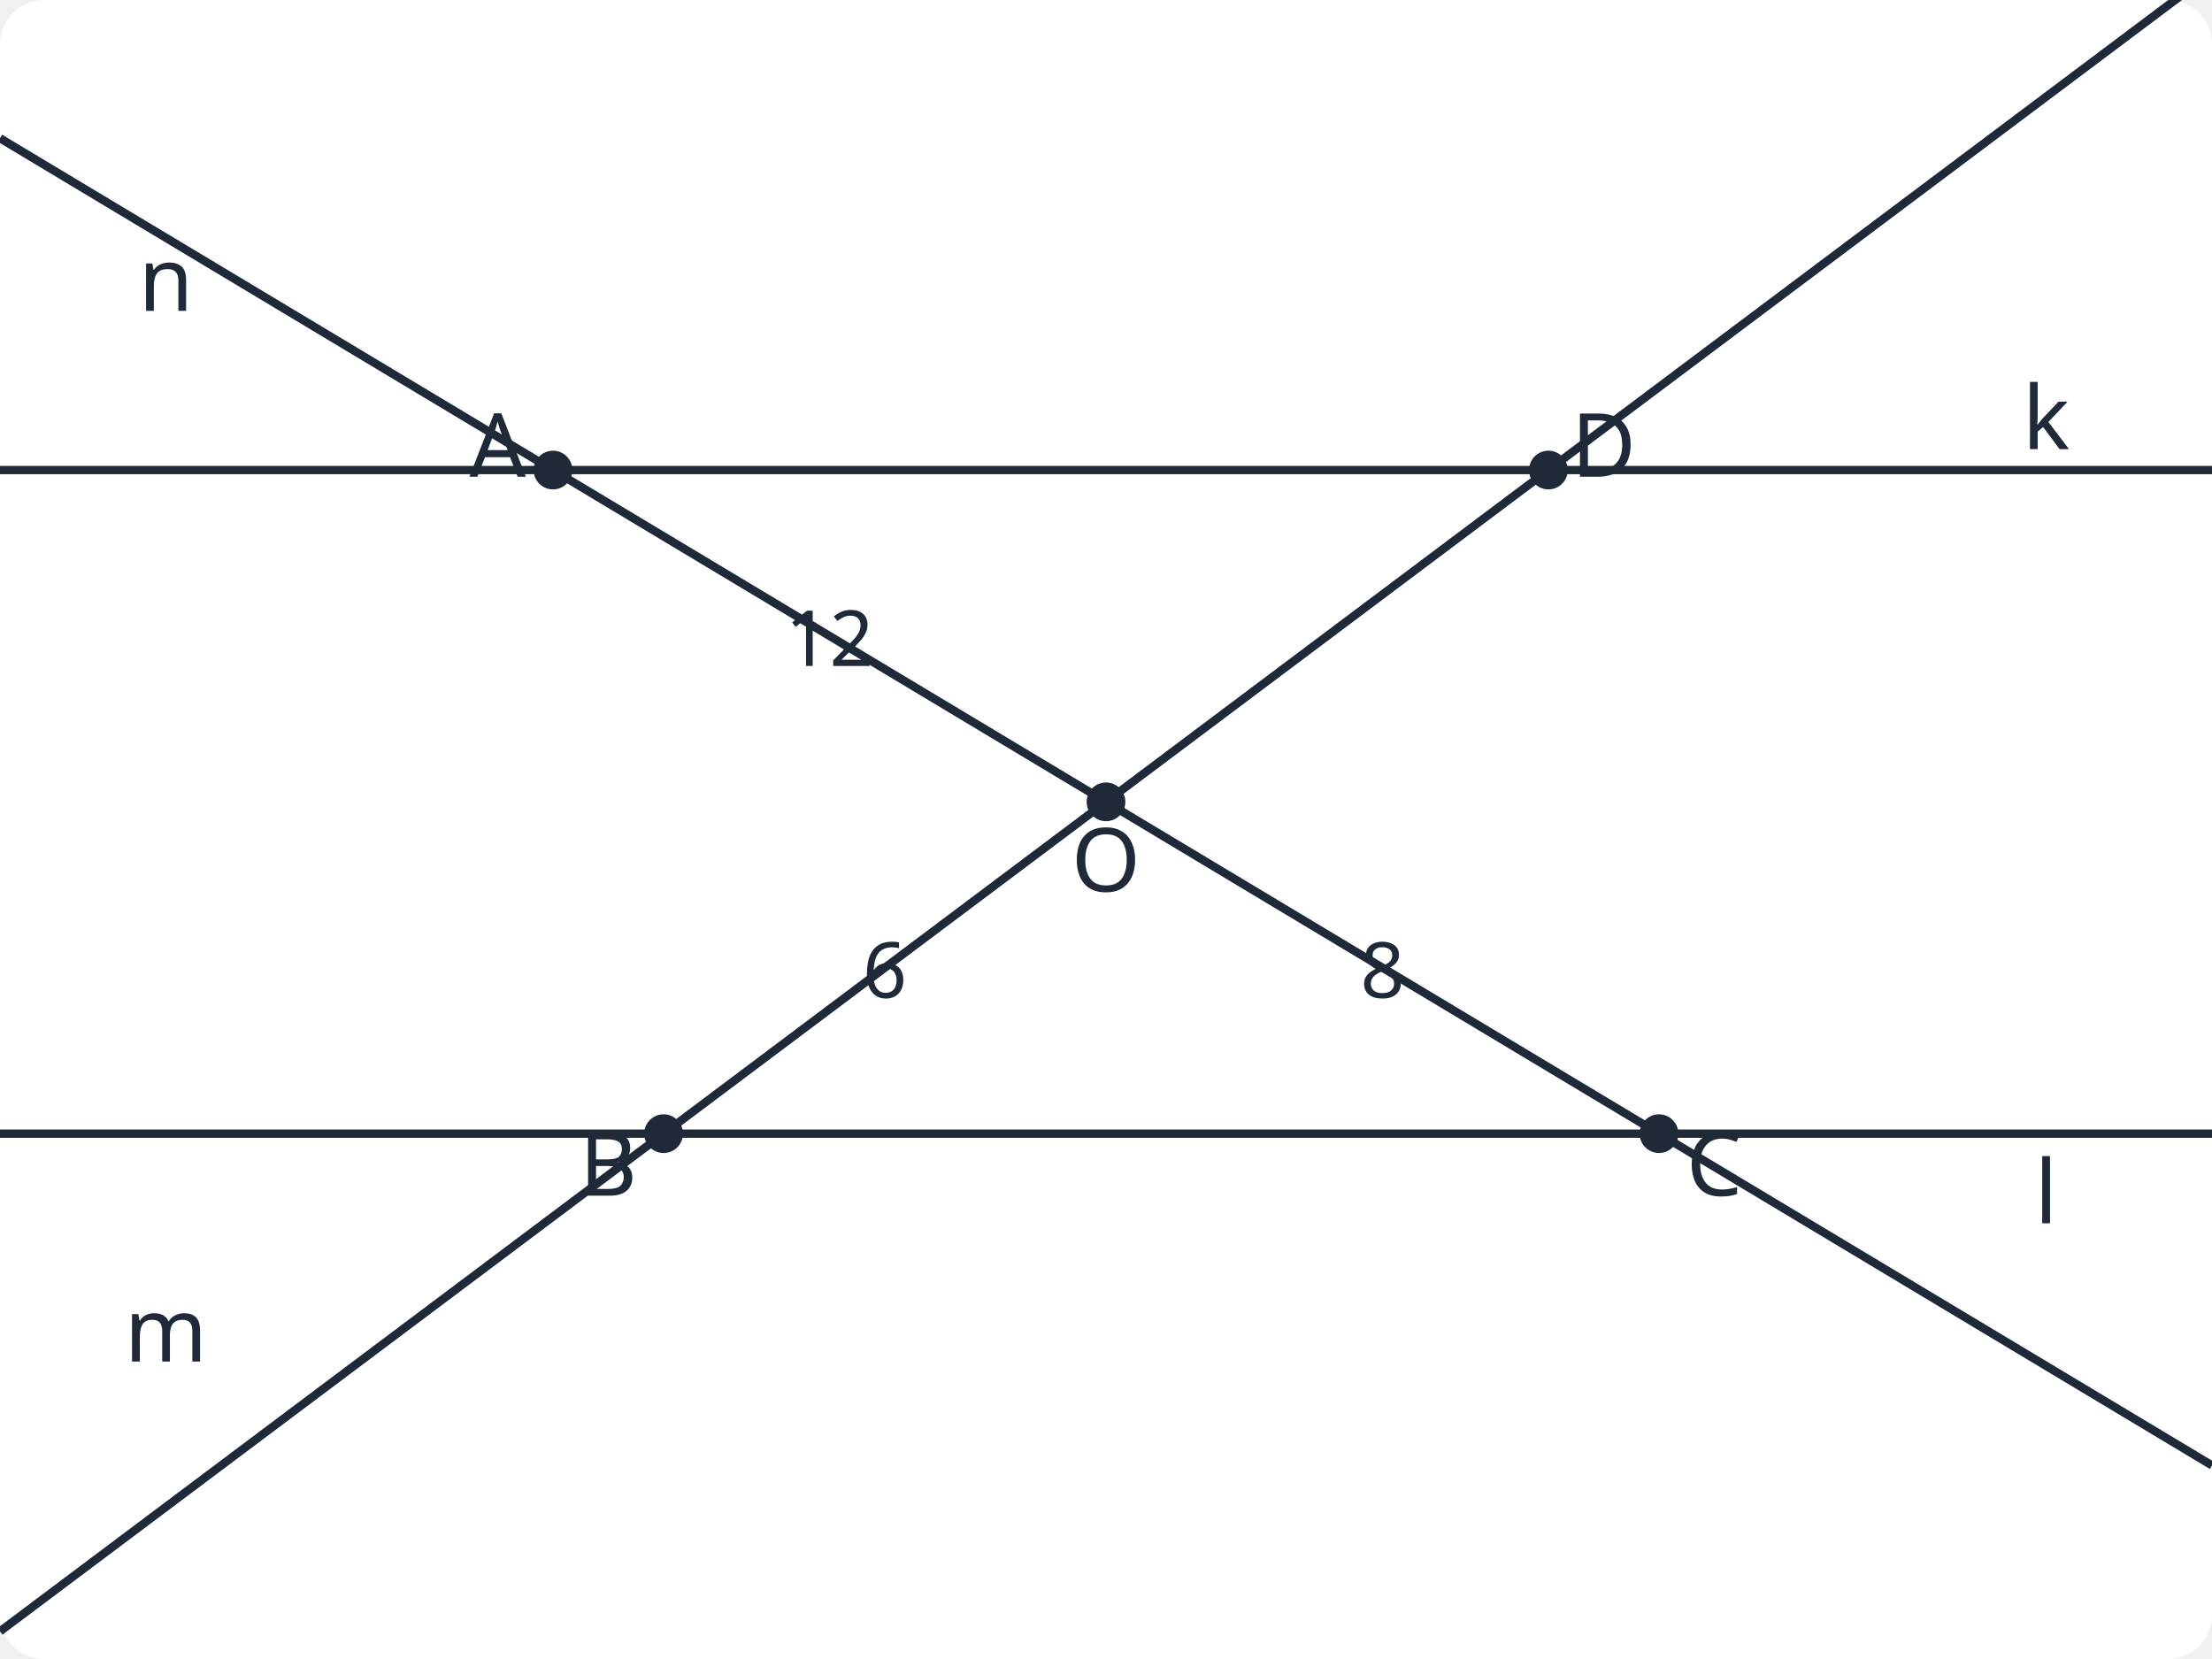
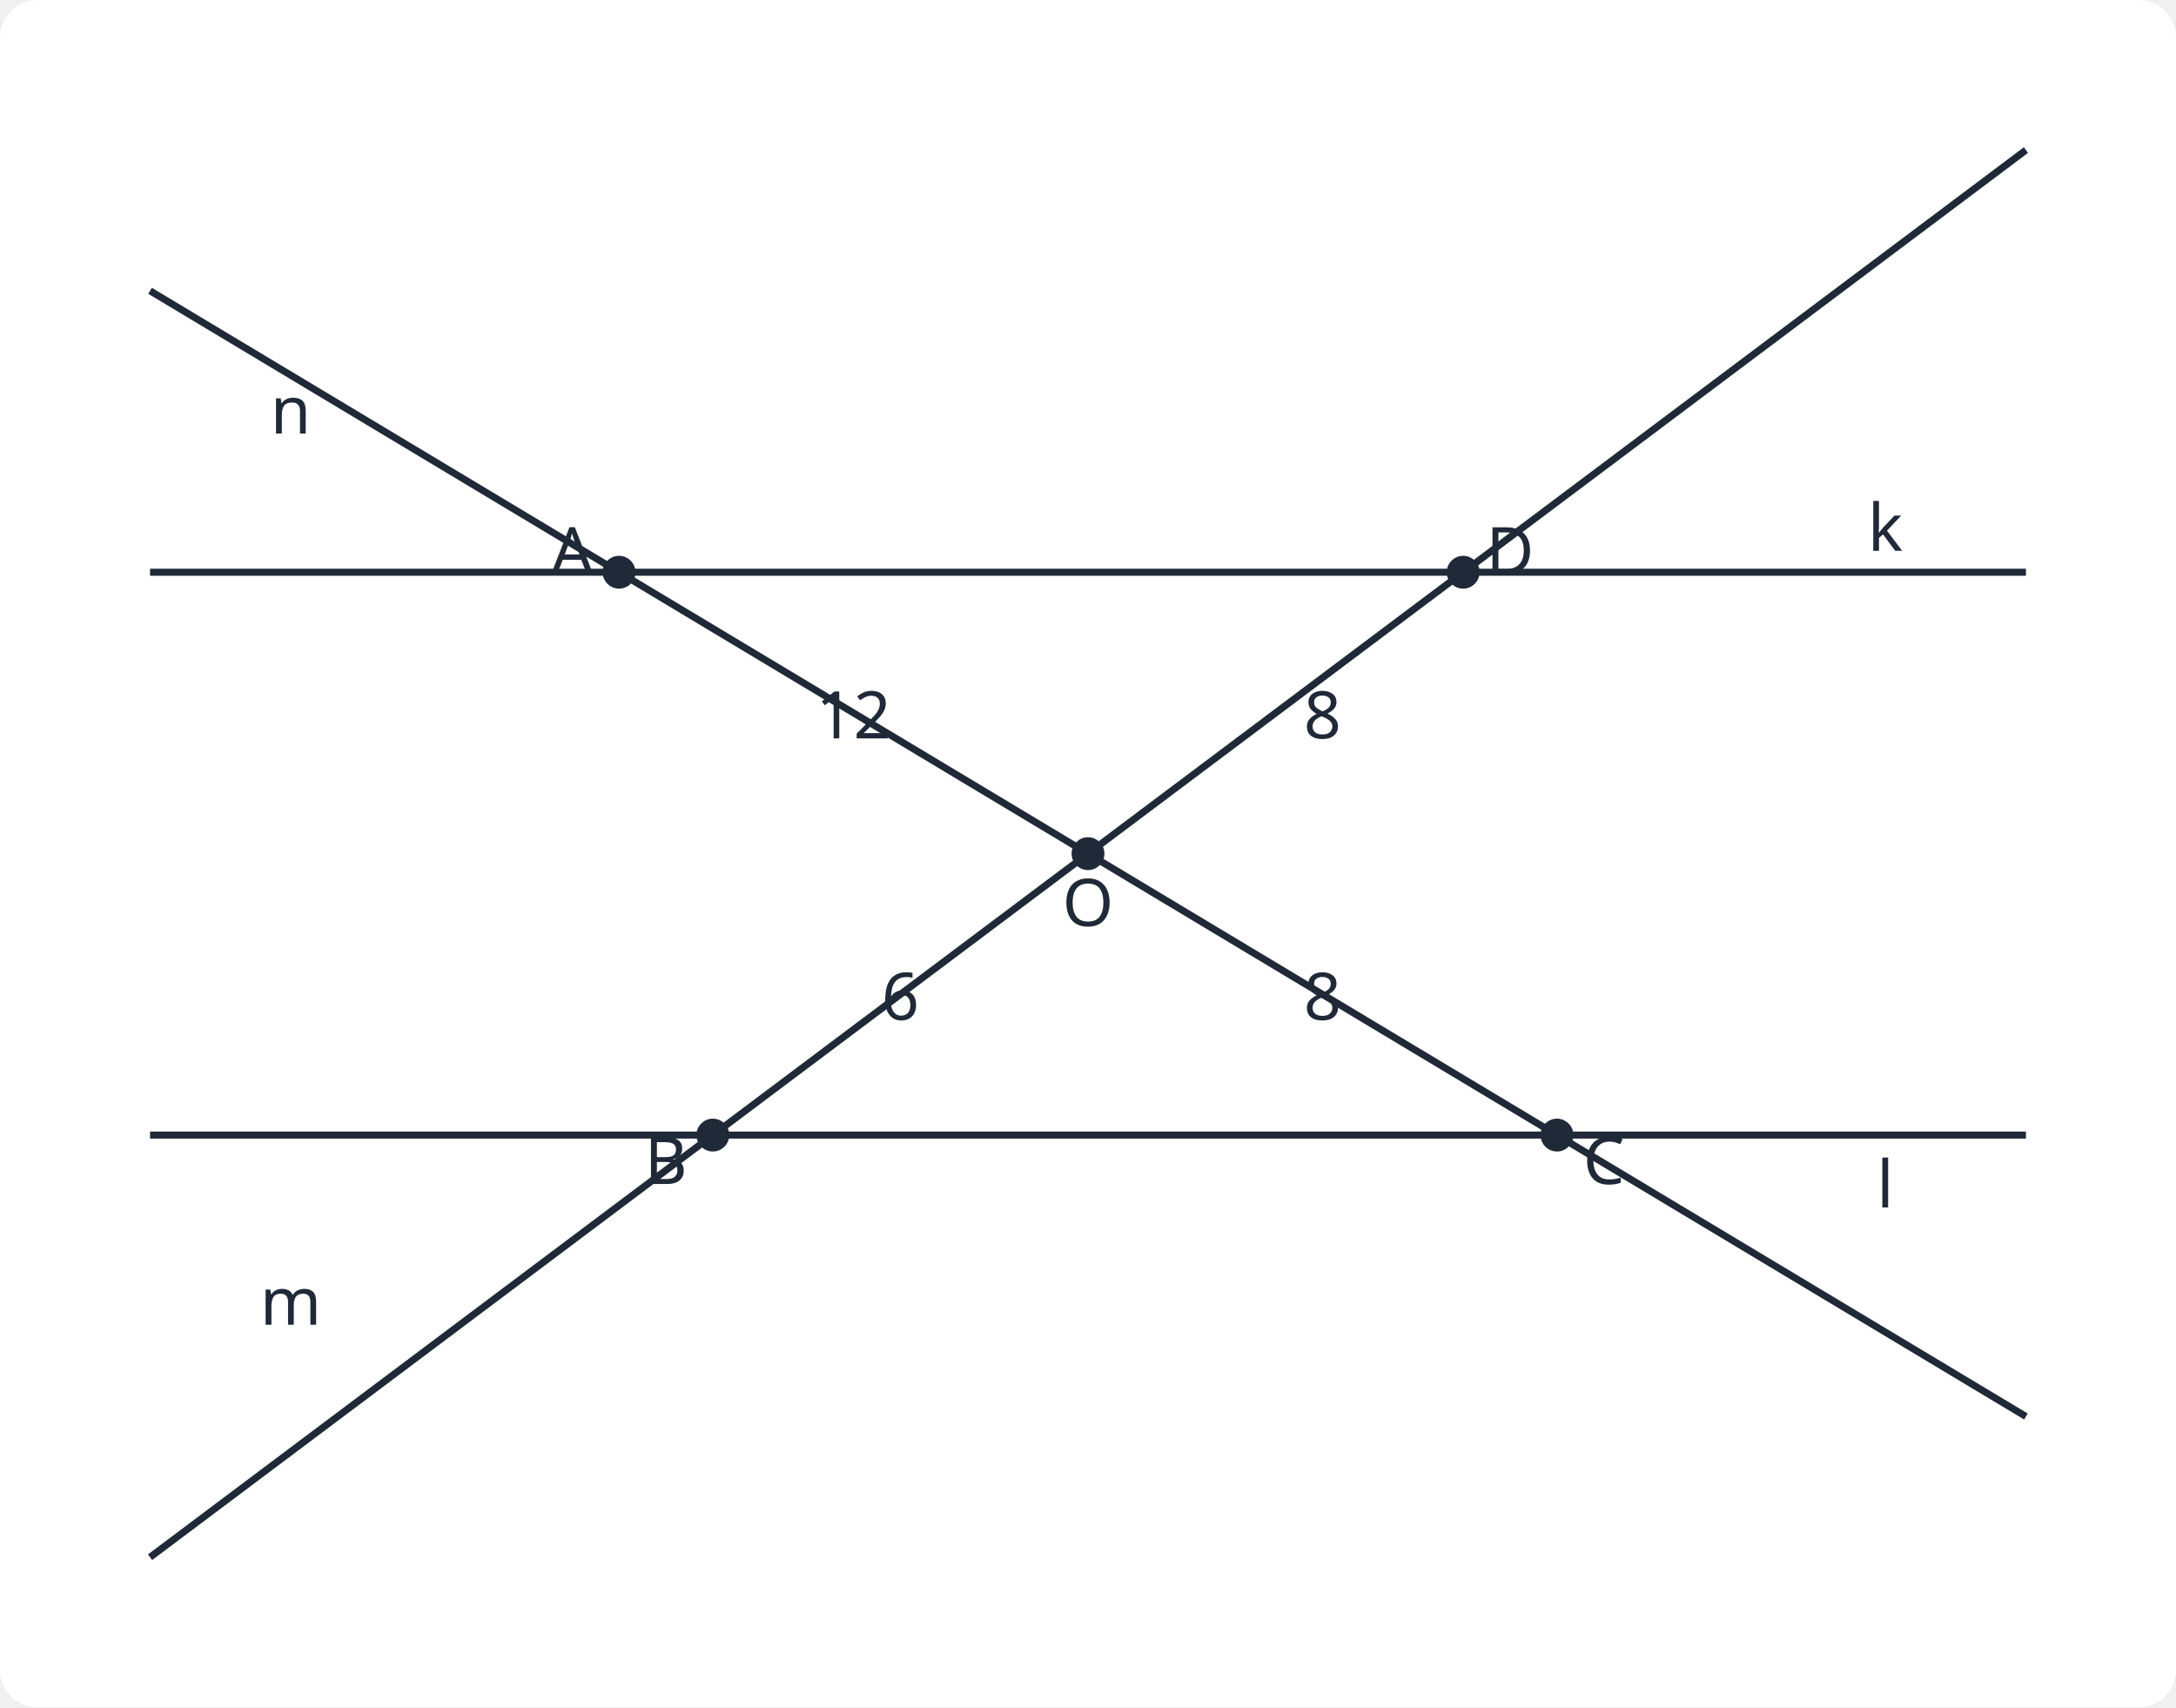
- <svg xmlns="http://www.w3.org/2000/svg" viewBox="0 0 400 300">
-   <rect width="100%" height="100%" rx="8" fill="#ffffff" />
+ <svg xmlns="http://www.w3.org/2000/svg" viewBox="-32.0 -37.0 464.0 364.0" font-size="14" width="464" height="364">
+   <rect x="-32.0" y="-37.0" width="464.0" height="364.0" rx="8" fill="#ffffff" />
+   <rect x="-20" y="-25" width="440" height="340" fill="#ffffff" />
  <style>
    .line { stroke: #1f2937; stroke-width: 1.5; }
    .point { fill: #1f2937; stroke: #1f2937; stroke-width: 1; }
-     .label { font-family: sans-serif; font-size: 16px; fill: #1f2937; text-anchor: middle; dominant-baseline: central; }
+     .label { font-family: sans-serif; font-size: 14px; fill: #1f2937; text-anchor: middle; dominant-baseline: central; }
    .small-label { font-family: sans-serif; font-size: 14px; fill: #1f2937; text-anchor: middle; dominant-baseline: central; }
  </style>
  <line x1="0" y1="85" x2="400" y2="85" class="line" />
  <line x1="0" y1="205" x2="400" y2="205" class="line" />
  <line x1="0" y1="25" x2="400" y2="265" class="line" />
  <line x1="0" y1="295" x2="400" y2="-5" class="line" />
  <circle cx="100" cy="85" r="3" class="point" />
  <text x="90" y="80" class="label">A</text>
  <circle cx="300" cy="205" r="3" class="point" />
  <text x="310" y="210" class="label">C</text>
  <circle cx="280" cy="85" r="3" class="point" />
  <text x="290" y="80" class="label">D</text>
  <circle cx="120" cy="205" r="3" class="point" />
  <text x="110" y="210" class="label">B</text>
  <circle cx="200" cy="145" r="3" class="point" />
  <text x="200" y="155" class="label">O</text>
  <text x="370" y="75" class="label">k</text>
  <text x="370" y="215" class="label">l</text>
  <text x="30" y="240" class="label">m</text>
  <text x="30" y="50" class="label">n</text>
  <text x="150" y="115" class="small-label">12</text>
  <text x="250" y="175" class="small-label">8</text>
  <text x="160" y="175" class="small-label">6</text>
+   <text x="250" y="115" class="small-label">8</text>
</svg>
